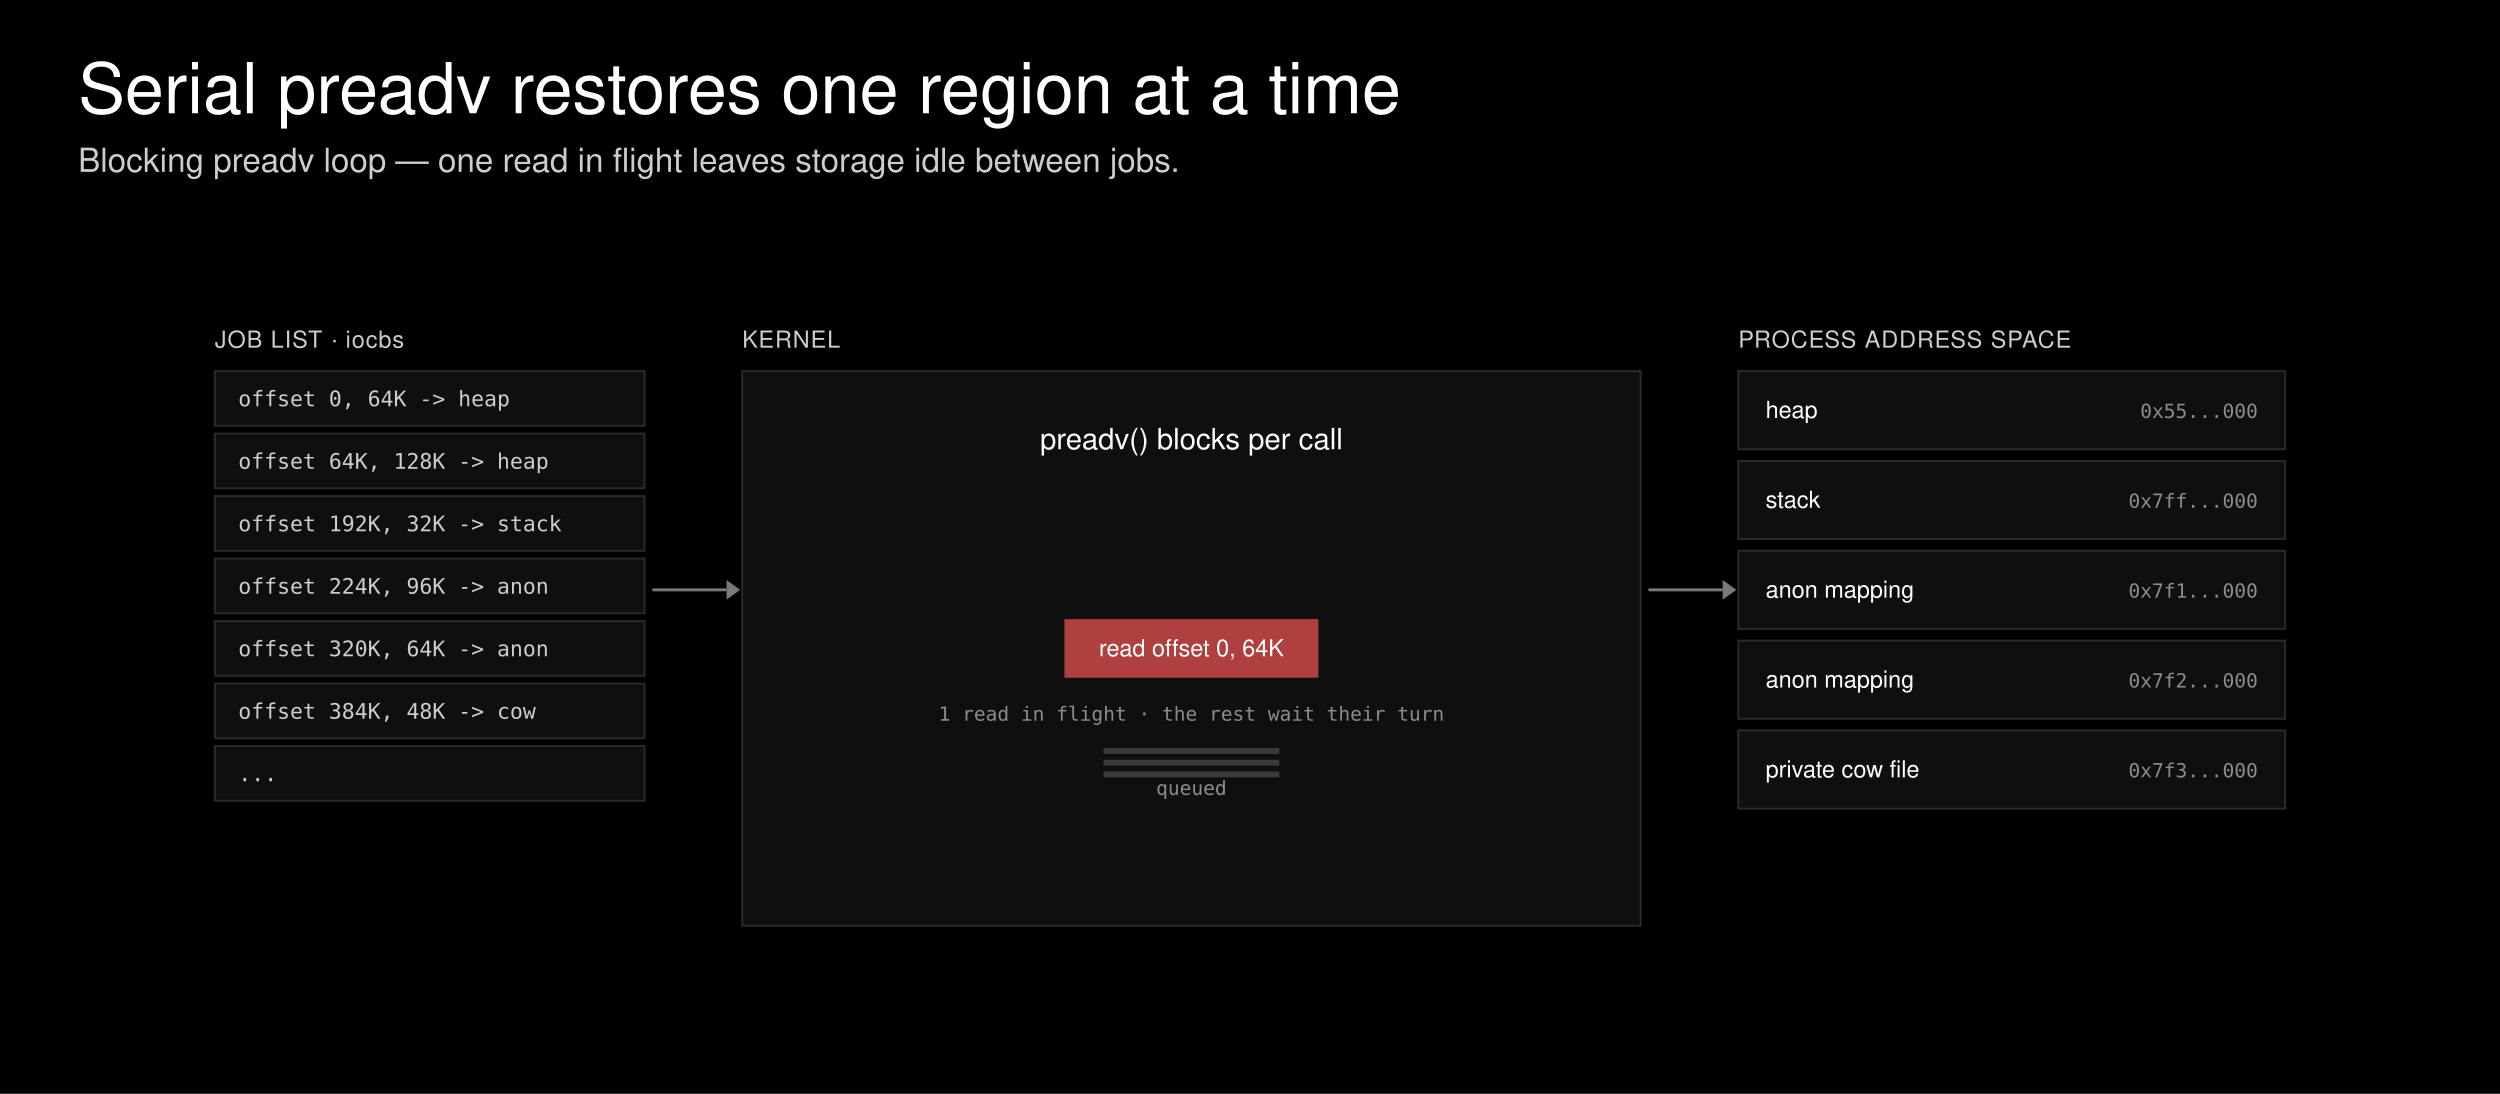
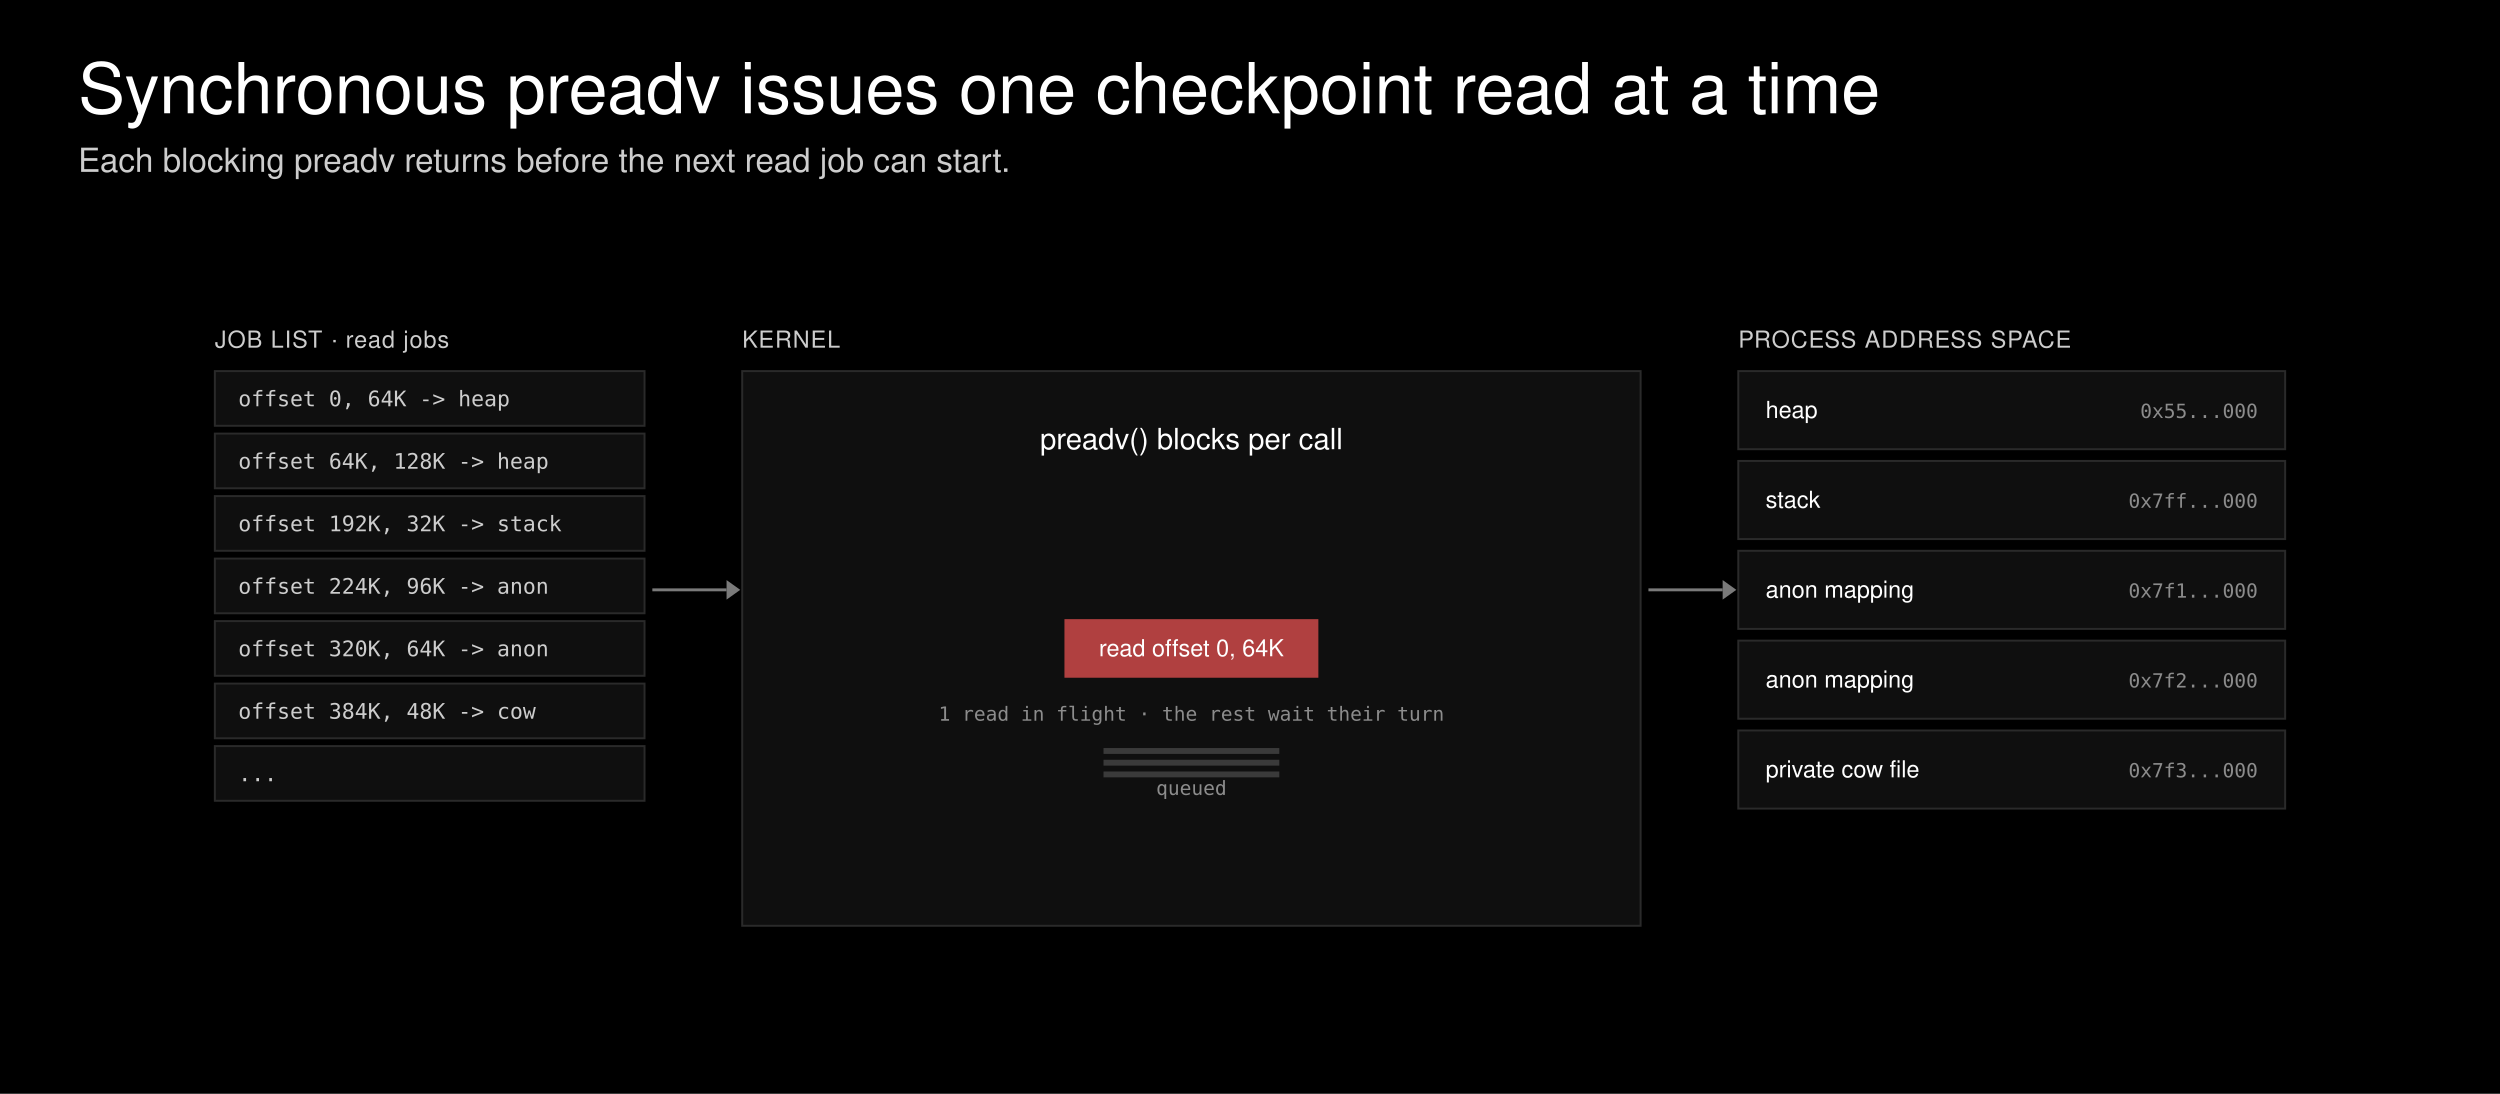
<svg xmlns="http://www.w3.org/2000/svg" width="1280" height="560" viewBox="0 0 1280 560" role="img" aria-label="Synchronous preadv loop restores one memory region at a time">
  <rect width="1280" height="560" fill="#000000" />
  <style>
  .title { font-family: "Helvetica Neue", Helvetica, Geist, Arial, sans-serif; font-size: 36px; font-weight: 300; fill: #ffffff; }
  .subtitle { font-family: "Helvetica Neue", Helvetica, Geist, Arial, sans-serif; font-size: 17px; font-weight: 300; fill: #cdcdcd; }
  .panel-label { font-family: Geist, "Helvetica Neue", Helvetica, Arial, sans-serif; font-size: 13px; font-weight: 600; fill: #ffffff; letter-spacing: 0.08em; text-transform: uppercase; }
  .panel-sub { font-family: "Geist Mono", "SF Mono", Menlo, Consolas, monospace; font-size: 12px; font-weight: 400; fill: #8c8c8c; }
  .section-label { font-family: Geist, "Helvetica Neue", Helvetica, Arial, sans-serif; font-size: 12px; font-weight: 500; fill: #cdcdcd; letter-spacing: 0.04em; text-transform: uppercase; }
  .card-title { font-family: Geist, "Helvetica Neue", Helvetica, Arial, sans-serif; font-size: 15px; font-weight: 500; fill: #ffffff; }
  .card-meta { font-family: "Geist Mono", "SF Mono", Menlo, Consolas, monospace; font-size: 11px; font-weight: 400; fill: #8c8c8c; }
  .item { font-family: "Geist Mono", "SF Mono", Menlo, Consolas, monospace; font-size: 11px; font-weight: 400; fill: #cdcdcd; }
  .vma-label { font-family: Geist, "Helvetica Neue", Helvetica, Arial, sans-serif; font-size: 12px; font-weight: 500; fill: #ffffff; }
  .vma-addr { font-family: "Geist Mono", "SF Mono", Menlo, Consolas, monospace; font-size: 10px; font-weight: 400; fill: #8c8c8c; }
  .arrow-label { font-family: Geist, "Helvetica Neue", Helvetica, Arial, sans-serif; font-size: 12px; font-weight: 500; fill: #cdcdcd; }
  .arrow-meta { font-family: "Geist Mono", "SF Mono", Menlo, Consolas, monospace; font-size: 10px; font-weight: 400; fill: #8c8c8c; }
</style>
-   <text class="title" x="40" y="58">Serial preadv restores one region at a time</text>
-   <text class="subtitle" x="40" y="88">Blocking preadv loop — one read in flight leaves storage idle between jobs.</text>
-   <text class="section-label" x="110.0" y="178">JOB LIST · iocbs</text>
+   <text class="title" x="40" y="58">Synchronous preadv issues one checkpoint read at a time</text>
+   <text class="subtitle" x="40" y="88">Each blocking preadv returns before the next read job can start.</text>
+   <text class="section-label" x="110.0" y="178">JOB LIST · read jobs</text>
  <text class="section-label" x="380.0" y="178">KERNEL</text>
  <text class="section-label" x="890.0" y="178">PROCESS ADDRESS SPACE</text>
  <rect x="110.0" y="190" width="220" height="28" fill="#0f0f0f" stroke="#2a2a2a" stroke-width="1" />
  <text class="item" x="122.0" y="208.0">offset 0,    64K -&gt; heap</text>
  <rect x="110.0" y="222" width="220" height="28" fill="#0f0f0f" stroke="#2a2a2a" stroke-width="1" />
  <text class="item" x="122.0" y="240.0">offset 64K,  128K -&gt; heap</text>
  <rect x="110.0" y="254" width="220" height="28" fill="#0f0f0f" stroke="#2a2a2a" stroke-width="1" />
  <text class="item" x="122.0" y="272.0">offset 192K, 32K -&gt; stack</text>
  <rect x="110.0" y="286" width="220" height="28" fill="#0f0f0f" stroke="#2a2a2a" stroke-width="1" />
  <text class="item" x="122.0" y="304.0">offset 224K, 96K -&gt; anon</text>
  <rect x="110.0" y="318" width="220" height="28" fill="#0f0f0f" stroke="#2a2a2a" stroke-width="1" />
  <text class="item" x="122.0" y="336.0">offset 320K, 64K -&gt; anon</text>
  <rect x="110.0" y="350" width="220" height="28" fill="#0f0f0f" stroke="#2a2a2a" stroke-width="1" />
  <text class="item" x="122.0" y="368.0">offset 384K, 48K -&gt; cow</text>
  <rect x="110.0" y="382" width="220" height="28" fill="#0f0f0f" stroke="#2a2a2a" stroke-width="1" />
  <text class="item" x="122.0" y="400.0">...</text>
  <rect x="380.0" y="190" width="460" height="284" fill="#0f0f0f" stroke="#2a2a2a" stroke-width="1" />
  <text class="card-title" x="610.0" y="230" text-anchor="middle">preadv() blocks per call</text>
  <rect x="545.0" y="317.0" width="130" height="30" fill="#b04040" />
  <text class="vma-label" x="610.0" y="336.0" text-anchor="middle" fill="#ffffff">read offset 0, 64K</text>
  <text class="arrow-meta" x="610.0" y="369.0" text-anchor="middle" fill="#cdcdcd">1 read in flight · the rest wait their turn</text>
  <rect x="565.0" y="383.0" width="90" height="3" fill="#3a3a3a" />
  <rect x="565.0" y="389.0" width="90" height="3" fill="#3a3a3a" />
  <rect x="565.0" y="395.0" width="90" height="3" fill="#3a3a3a" />
  <text class="arrow-meta" x="610.0" y="407.0" text-anchor="middle" fill="#5a5a5a">queued</text>
  <rect x="890.0" y="190.0" width="280" height="40" fill="#0f0f0f" stroke="#2a2a2a" stroke-width="1" />
  <text class="vma-label" x="904.0" y="214.0">heap</text>
  <text class="vma-addr" x="1156.0" y="214.0" text-anchor="end">0x55...000</text>
  <rect x="890.0" y="236.0" width="280" height="40" fill="#0f0f0f" stroke="#2a2a2a" stroke-width="1" />
  <text class="vma-label" x="904.0" y="260.0">stack</text>
  <text class="vma-addr" x="1156.0" y="260.0" text-anchor="end">0x7ff...000</text>
  <rect x="890.0" y="282.0" width="280" height="40" fill="#0f0f0f" stroke="#2a2a2a" stroke-width="1" />
  <text class="vma-label" x="904.0" y="306.0">anon mapping</text>
  <text class="vma-addr" x="1156.0" y="306.0" text-anchor="end">0x7f1...000</text>
  <rect x="890.0" y="328.0" width="280" height="40" fill="#0f0f0f" stroke="#2a2a2a" stroke-width="1" />
  <text class="vma-label" x="904.0" y="352.0">anon mapping</text>
  <text class="vma-addr" x="1156.0" y="352.0" text-anchor="end">0x7f2...000</text>
  <rect x="890.0" y="374.0" width="280" height="40" fill="#0f0f0f" stroke="#2a2a2a" stroke-width="1" />
  <text class="vma-label" x="904.0" y="398.0">private cow file</text>
  <text class="vma-addr" x="1156.0" y="398.0" text-anchor="end">0x7f3...000</text>
  <line x1="334.0" y1="302.0" x2="372.0" y2="302.0" stroke="#7a7a7a" stroke-width="1.5" />
  <polygon points="372.0,297.0 379.0,302.0 372.0,307.0" fill="#7a7a7a" />
  <line x1="844.0" y1="302.0" x2="882.0" y2="302.0" stroke="#7a7a7a" stroke-width="1.5" />
  <polygon points="882.0,297.0 889.0,302.0 882.0,307.0" fill="#7a7a7a" />
</svg>
